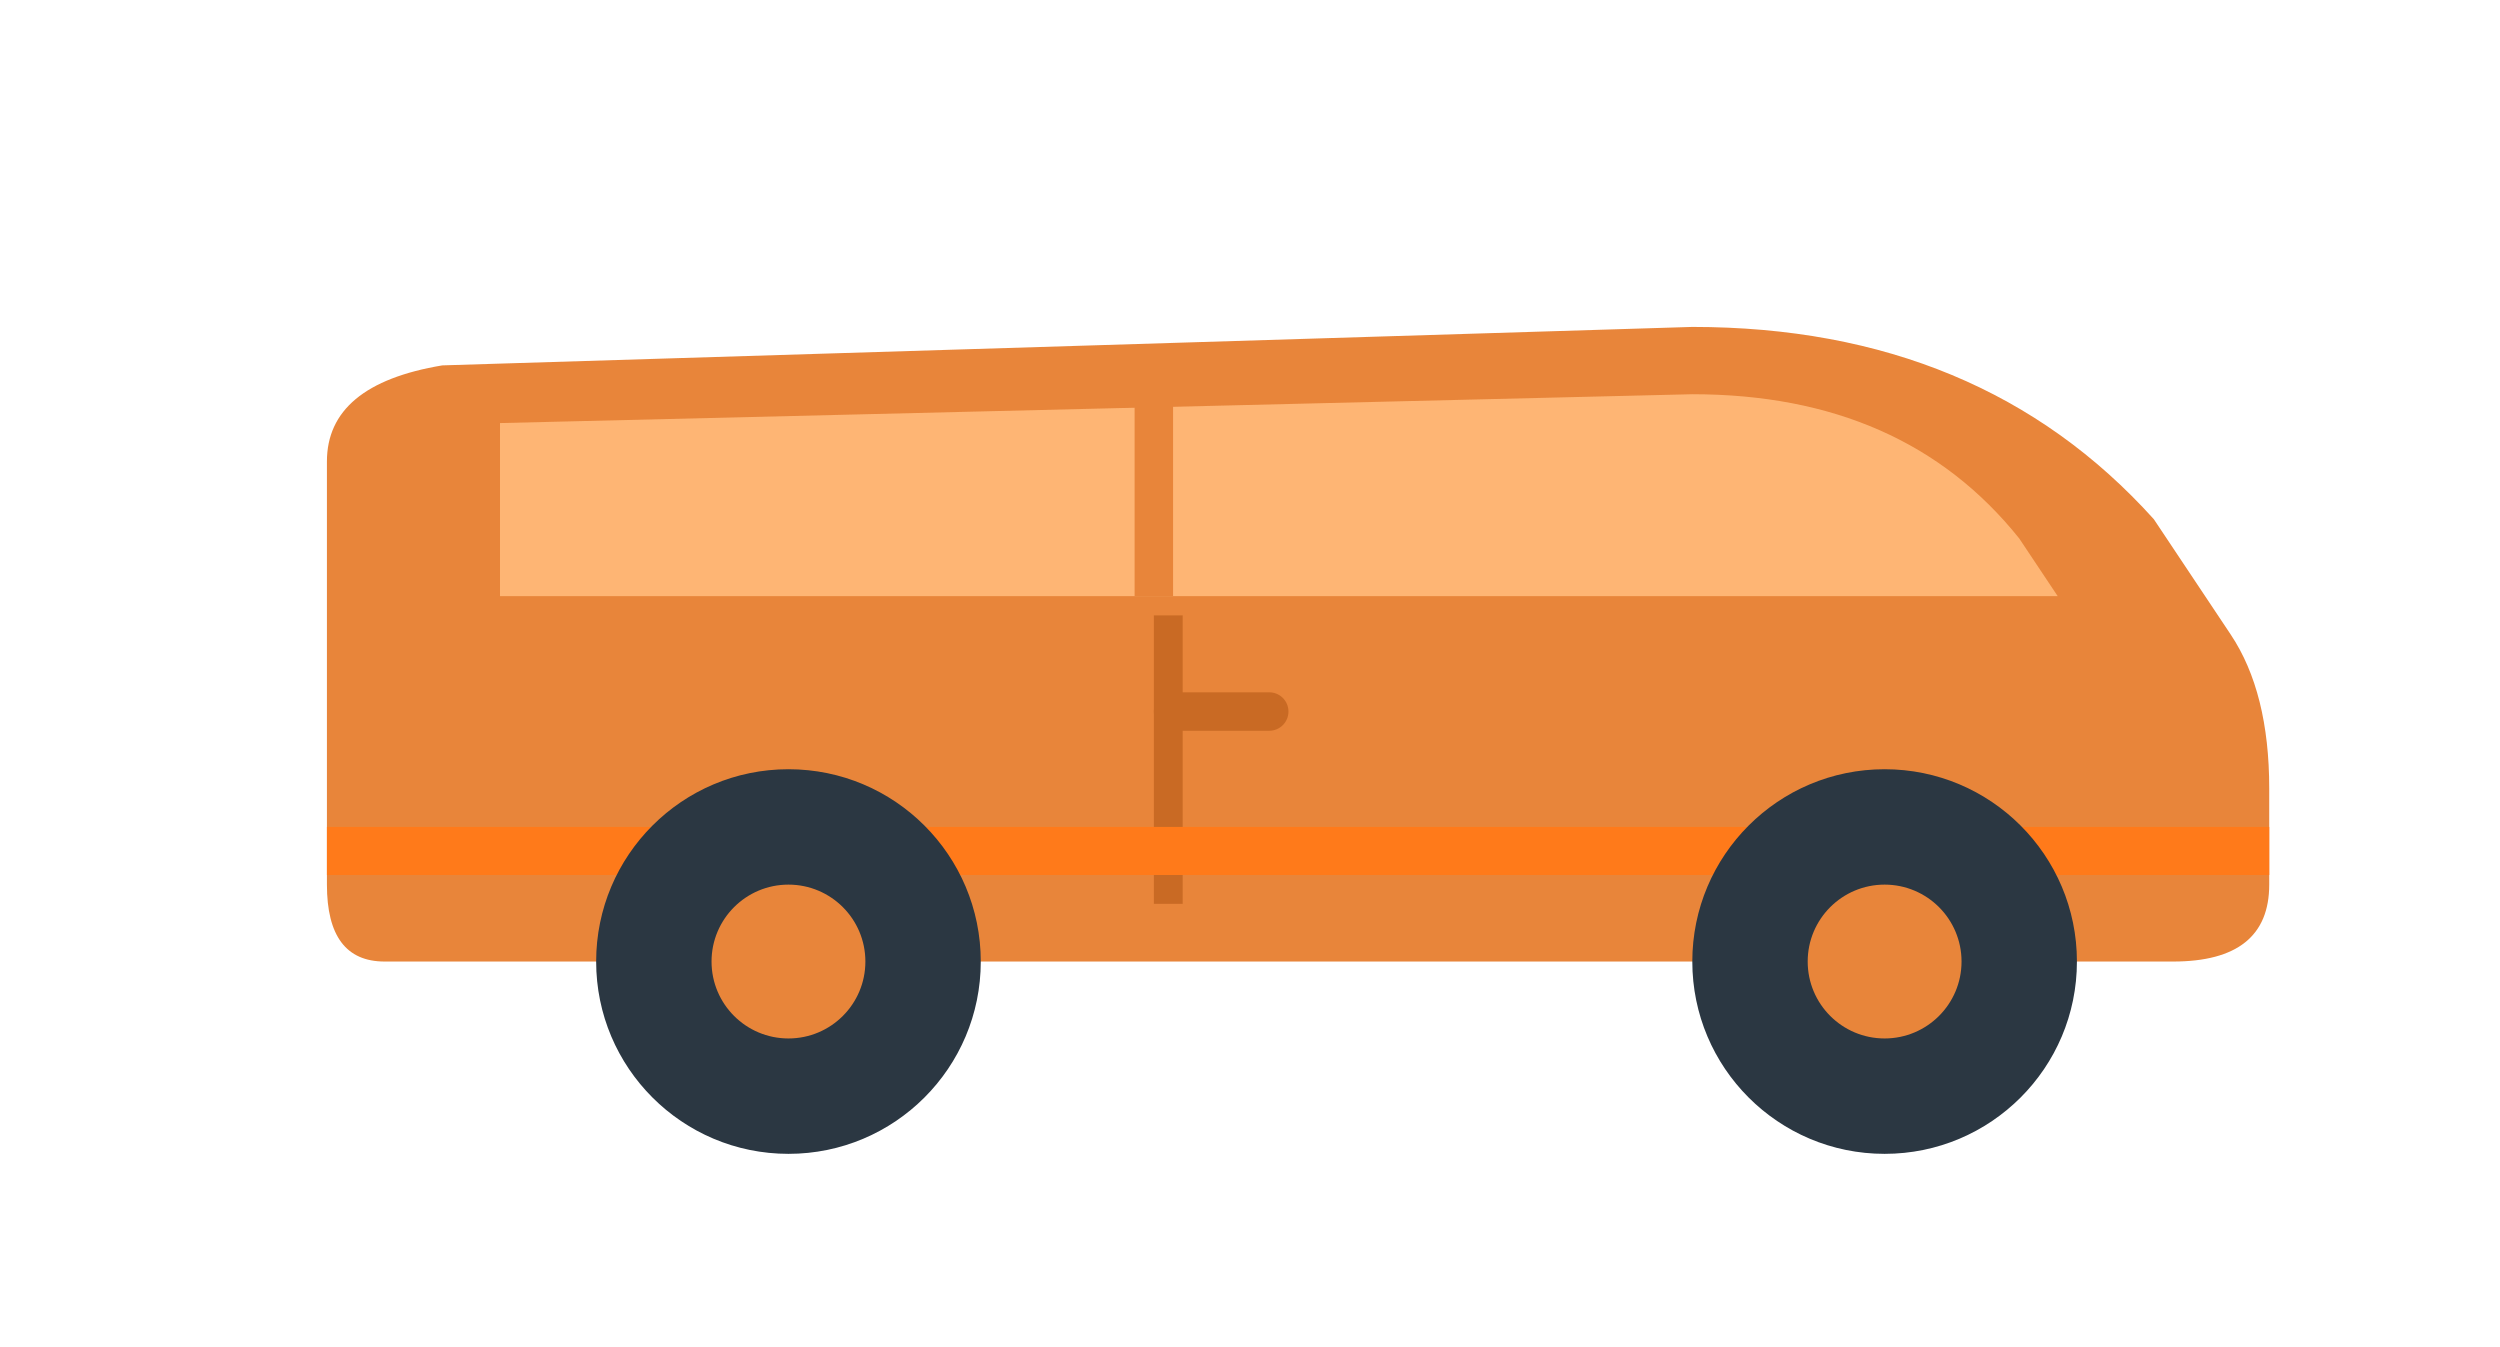
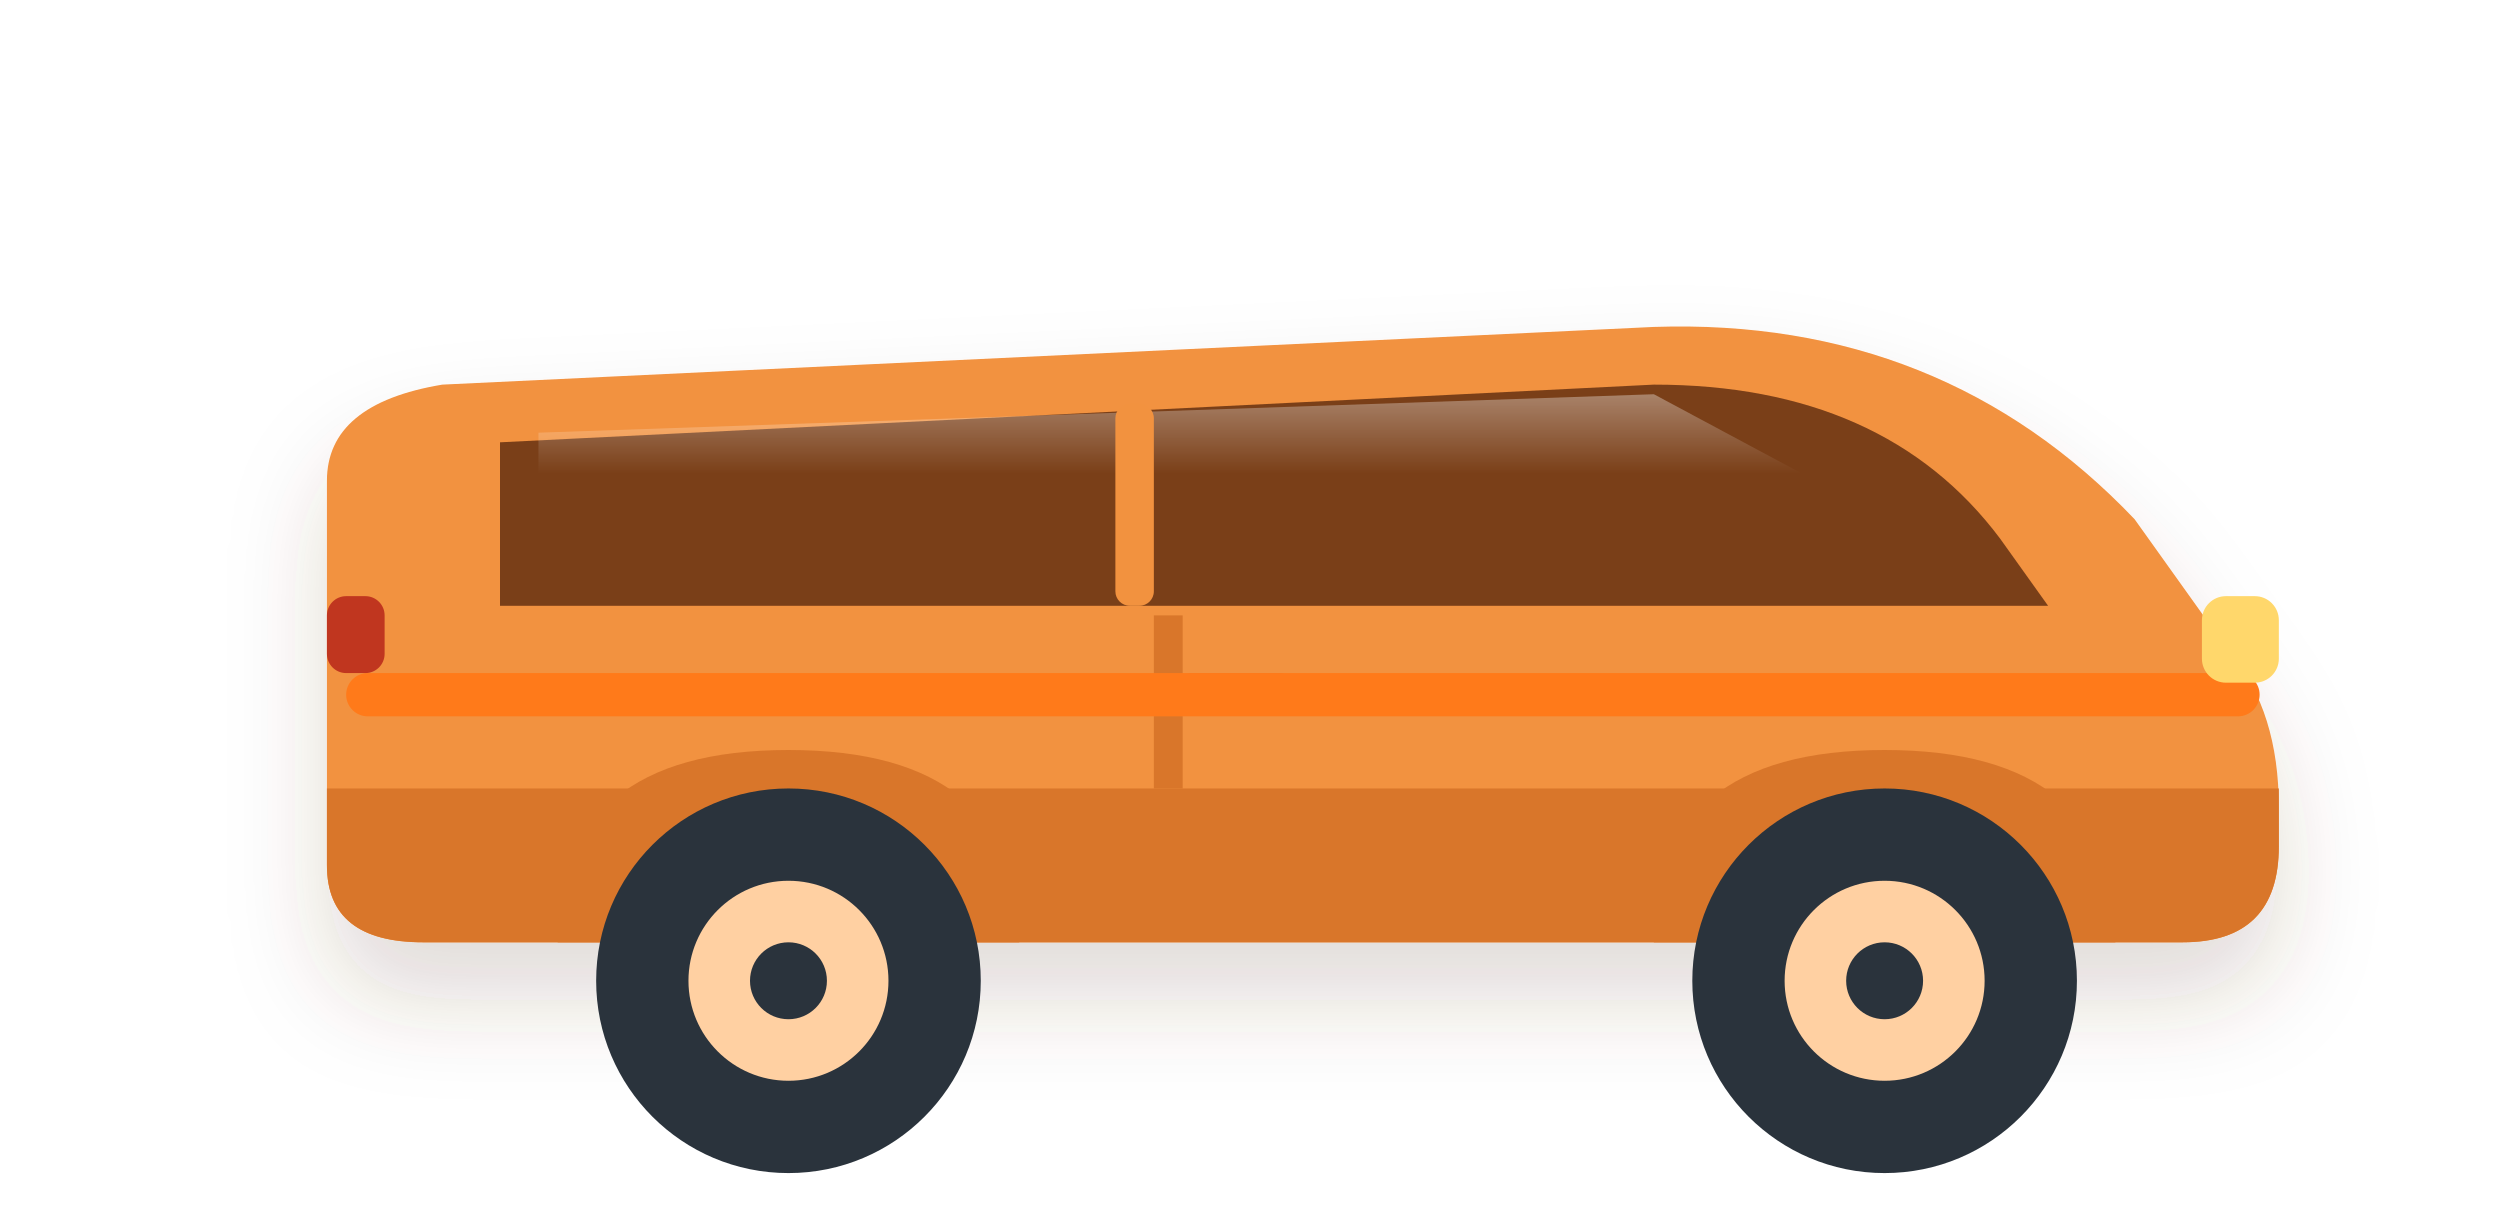
- <svg xmlns="http://www.w3.org/2000/svg" viewBox="0 0 260 140" width="260" height="140" role="img" aria-label="Shared-taxi minivan">
-   <path d="M34 48            Q34 40 46 38            L176 34            Q206 34 224 54            L232 66            Q236 72 236 82            L236 92            Q236 100 226 100            L40 100            Q34 100 34 92            Z" fill="#e8853a" />
-   <path d="M52 44 L176 41 Q198 41 210 56 L214 62 L52 62 Z" fill="#ffb877" opacity="0.95" />
-   <rect x="118" y="42" width="4" height="20" fill="#e8853a" />
-   <rect x="120" y="64" width="3" height="30" fill="#c96a24" />
-   <rect x="120" y="72" width="14" height="4" rx="2" fill="#c96a24" />
-   <rect x="34" y="86" width="202" height="5" fill="#ff7a1a" />
-   <circle cx="82" cy="100" r="20" fill="#2b3742" />
-   <circle cx="82" cy="100" r="8" fill="#e8853a" />
-   <circle cx="196" cy="100" r="20" fill="#2b3742" />
-   <circle cx="196" cy="100" r="8" fill="#e8853a" />
+ <svg xmlns="http://www.w3.org/2000/svg" viewBox="0 0 260 128" width="260" height="128" role="img" aria-label="Shared-taxi minivan">
+   <defs>
+     <filter id="sh" x="-20%" y="-20%" width="140%" height="150%">
+       <feDropShadow dx="0" dy="6" stdDeviation="5" flood-color="#5a3d24" flood-opacity="0.18" />
+     </filter>
+     <linearGradient id="gl" x1="0" y1="0" x2="0" y2="1">
+       <stop offset="0" stop-color="#fff" stop-opacity="0.35" />
+       <stop offset="0.55" stop-color="#fff" stop-opacity="0" />
+     </linearGradient>
+   </defs>
+   <g filter="url(#sh)">
+     <path d="M34 50 Q34 42 46 40 L172 34 Q202 33 222 54 L232 68 Q237 74 237 84 L237 88 Q237 98 227 98 L44 98 Q34 98 34 90 Z" fill="#f2923f" />
+   </g>
+   <path d="M34 82 L237 82 L237 88 Q237 98 227 98 L44 98 Q34 98 34 90 Z" fill="#d9762a" />
+   <path d="M52 46 L172 40 Q196 40 208 56 L213 63 L52 63 Z" fill="#7a3f18" />
+   <path d="M56 45 L172 41 L200 56 L56 54 Z" fill="url(#gl)" />
+   <rect x="116" y="42" width="4" height="21" rx="1.5" fill="#f2923f" />
+   <rect x="120" y="64" width="3" height="18" fill="#d9762a" />
+   <rect x="122" y="70" width="13" height="4" rx="2" fill="#d9762a" />
+   <rect x="36" y="70" width="199" height="4.5" rx="2.25" fill="#ff7a1a" />
+   <rect x="229" y="62" width="8" height="9" rx="2.5" fill="#ffd76b" />
+   <rect x="34" y="62" width="6" height="8" rx="2" fill="#c0361f" />
+   <path d="M58 98 Q58 78 82 78 Q106 78 106 98 Z" fill="#d9762a" />
+   <path d="M172 98 Q172 78 196 78 Q220 78 220 98 Z" fill="#d9762a" />
+   <g>
+     <circle cx="82" cy="102" r="20" fill="#2a333c" />
+     <circle cx="82" cy="102" r="10.4" fill="#ffd0a2" />
+     <circle cx="82" cy="102" r="4" fill="#2a333c" />
+   </g>
+   <g>
+     <circle cx="196" cy="102" r="20" fill="#2a333c" />
+     <circle cx="196" cy="102" r="10.4" fill="#ffd0a2" />
+     <circle cx="196" cy="102" r="4" fill="#2a333c" />
+   </g>
</svg>
